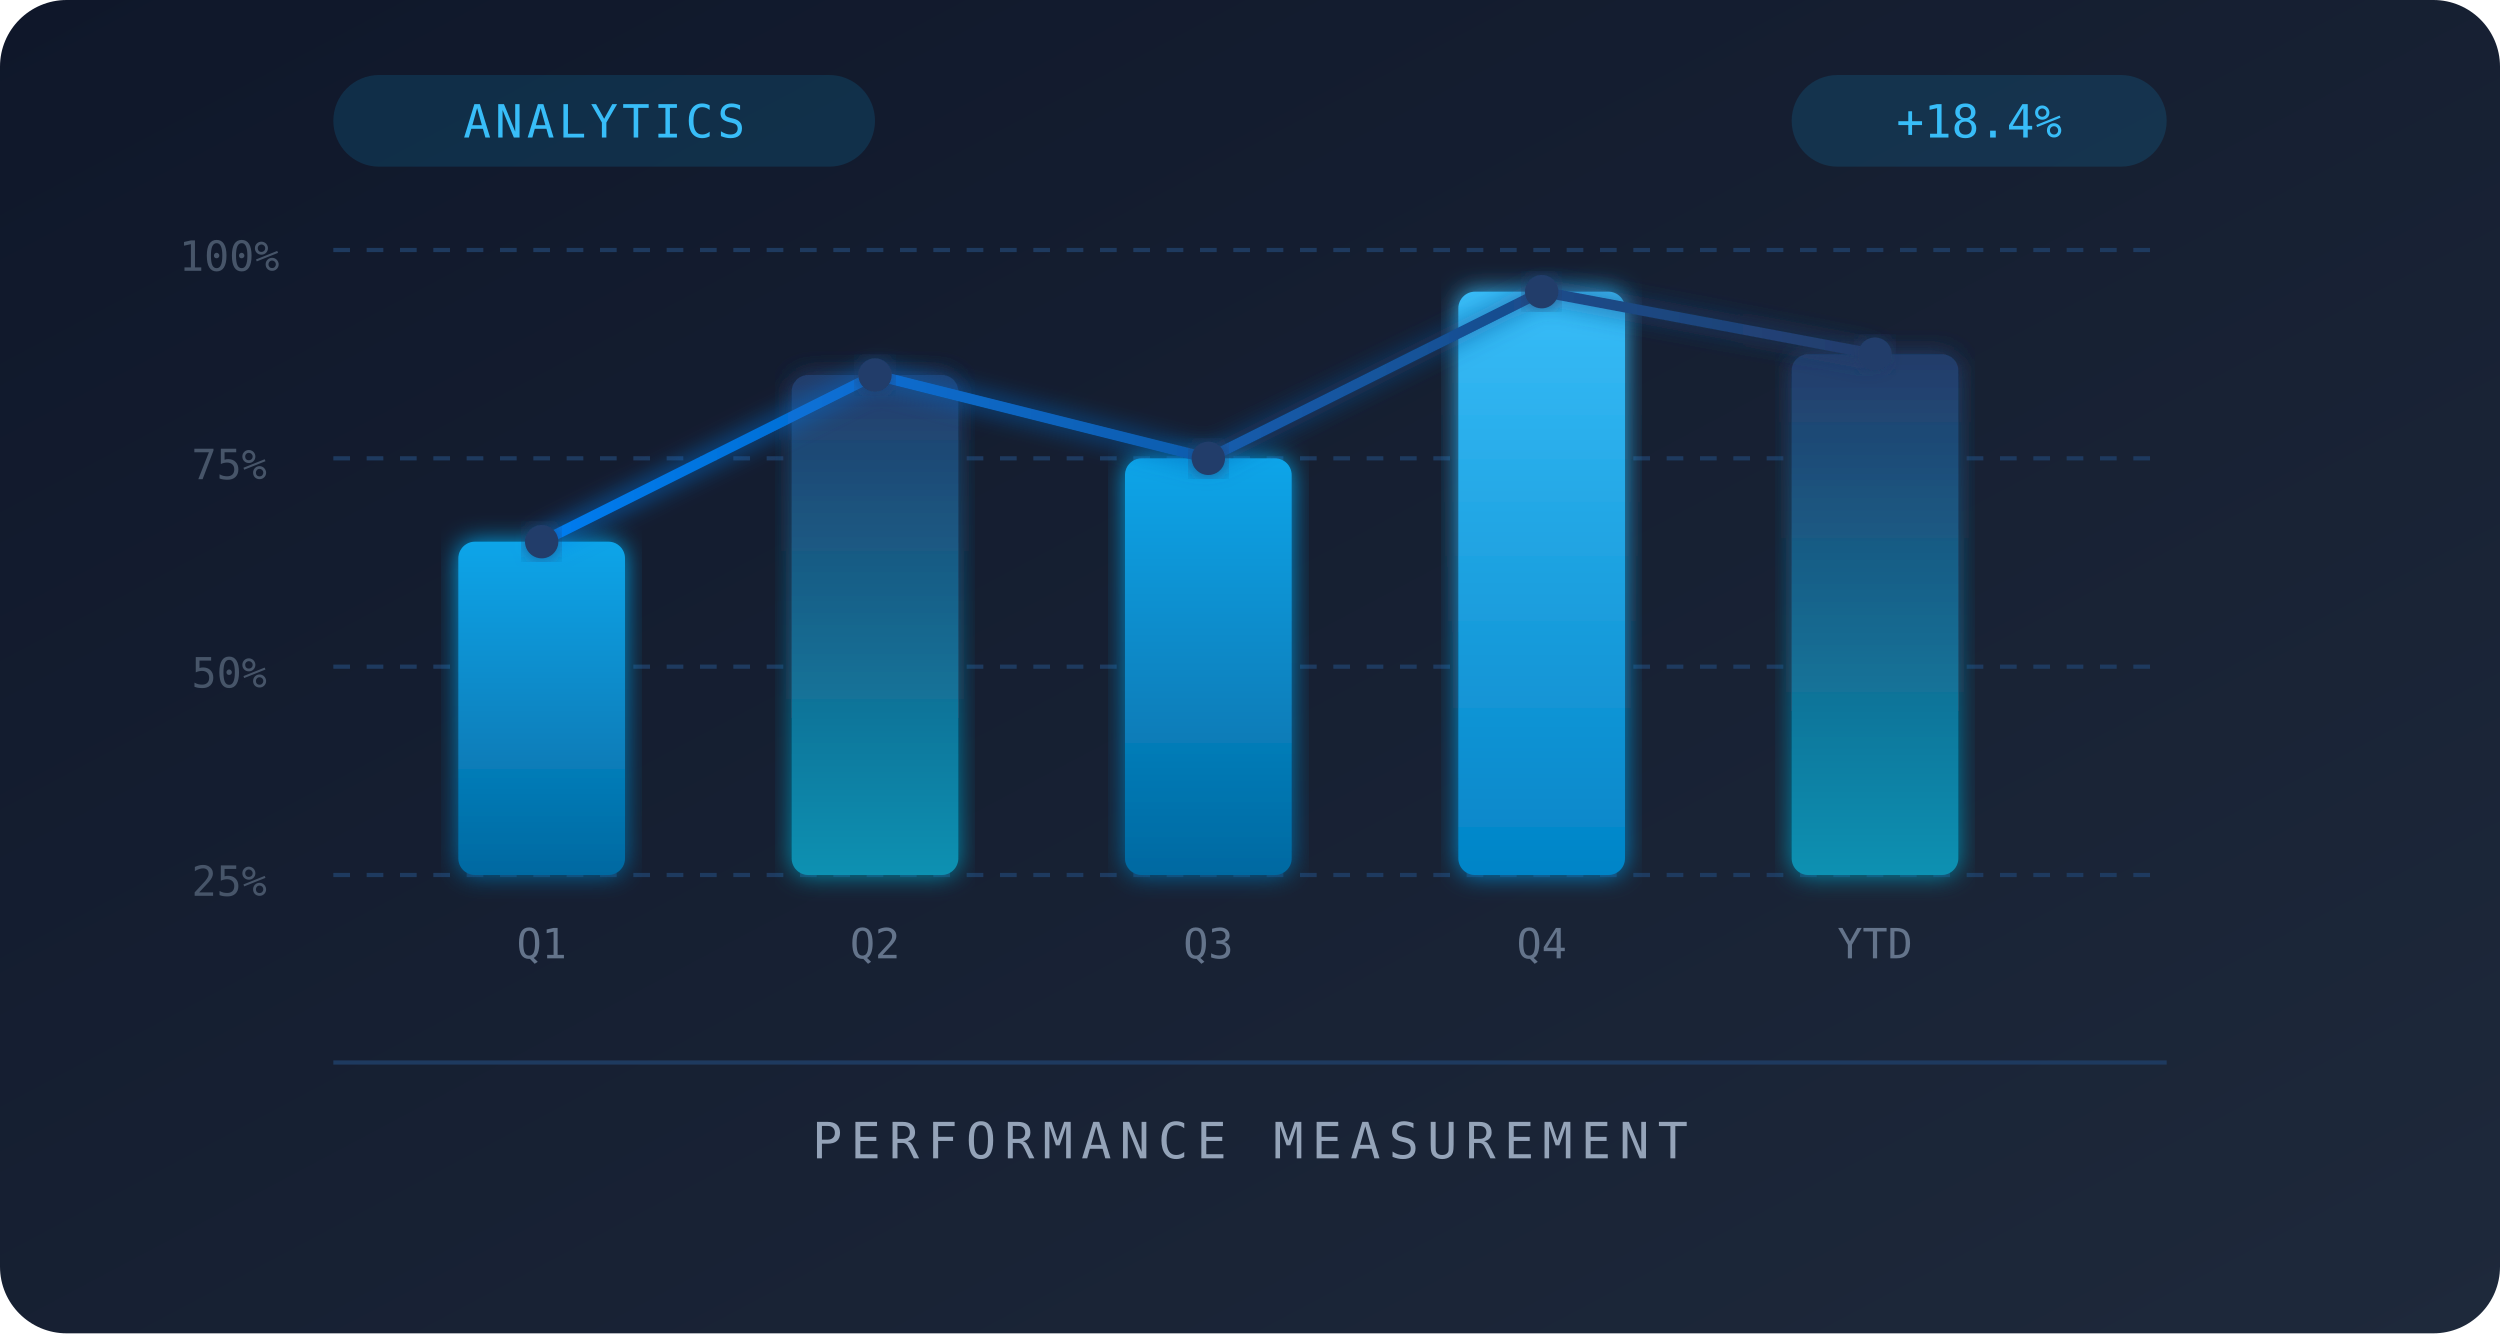
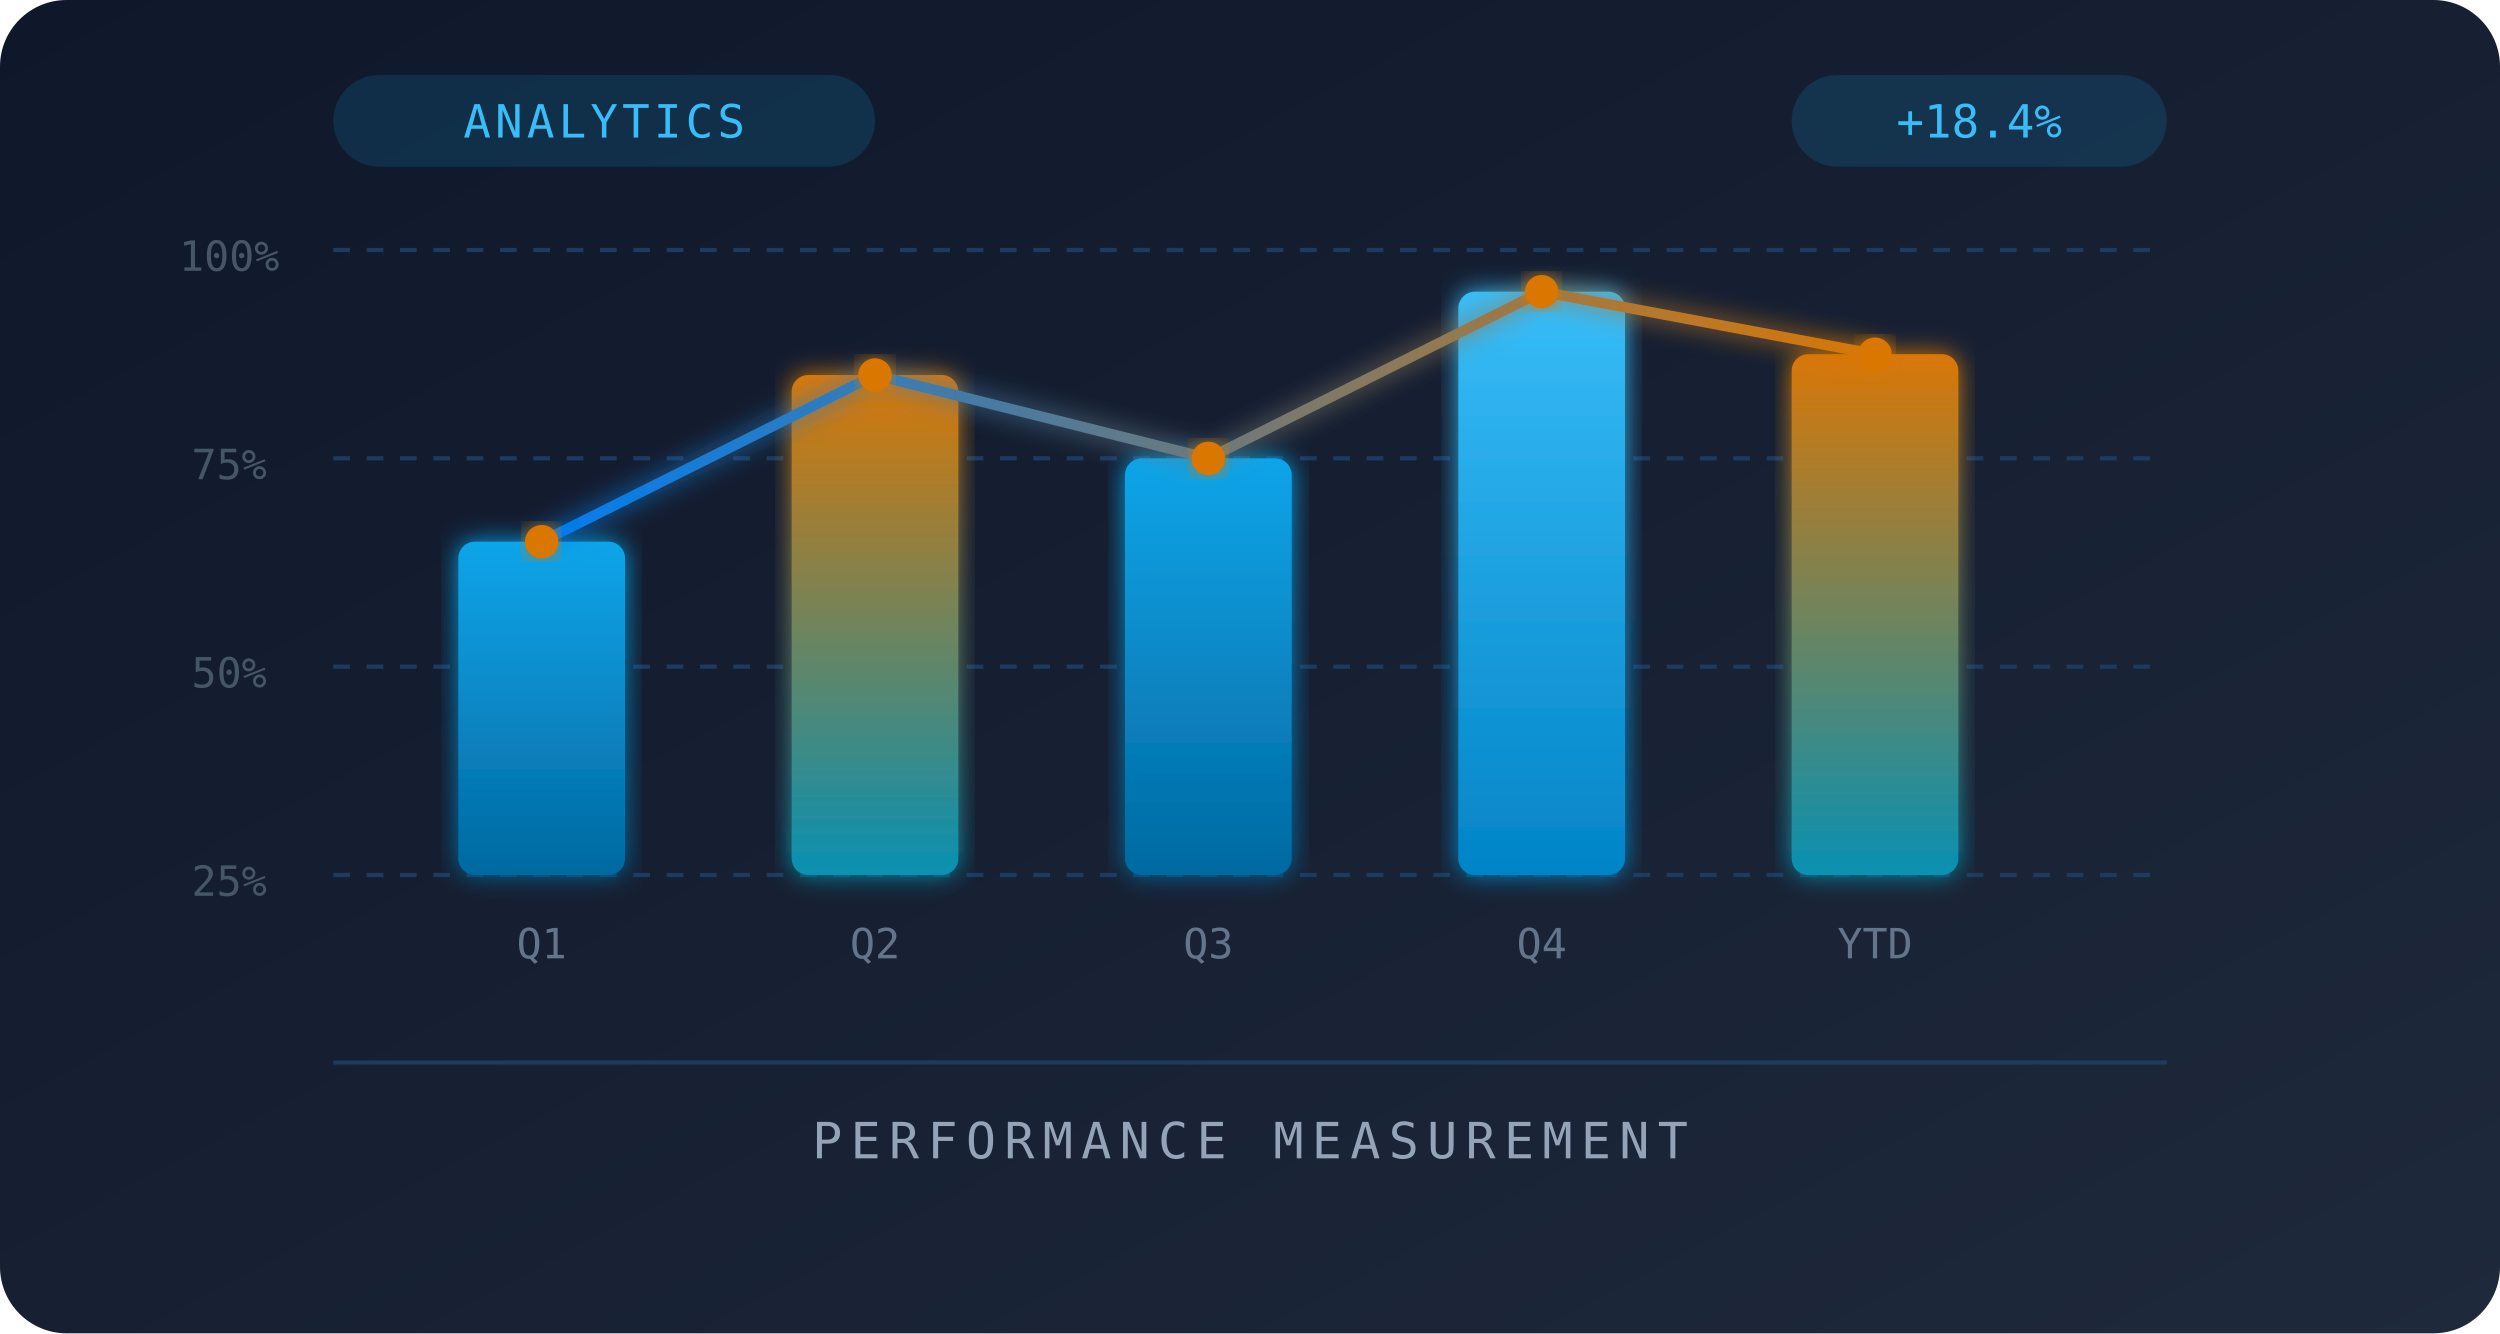
<svg xmlns="http://www.w3.org/2000/svg" width="600" height="320" viewBox="0 0 600 320">
  <defs>
    <linearGradient id="bg1" x1="0%" y1="0%" x2="100%" y2="100%">
      <stop offset="0%" style="stop-color:#0f172a" />
      <stop offset="100%" style="stop-color:#1e293b" />
    </linearGradient>
    <linearGradient id="barGrad1" x1="0%" y1="0%" x2="0%" y2="100%">
      <stop offset="0%" style="stop-color:#0ea5e9" />
      <stop offset="100%" style="stop-color:#0369a1" />
    </linearGradient>
    <linearGradient id="barGrad2" x1="0%" y1="0%" x2="0%" y2="100%">
-       <stop offset="0%" style="stop-color:#233c6a" />
+       <stop offset="0%" style="stop-color:#d97706" />
      <stop offset="100%" style="stop-color:#0891b2" />
    </linearGradient>
    <linearGradient id="barGrad3" x1="0%" y1="0%" x2="0%" y2="100%">
      <stop offset="0%" style="stop-color:#38bdf8" />
      <stop offset="100%" style="stop-color:#0284c7" />
    </linearGradient>
    <linearGradient id="lineGrad" x1="0%" y1="0%" x2="100%" y2="0%">
      <stop offset="0%" style="stop-color:#007CF0" />
-       <stop offset="100%" style="stop-color:#233c6a" />
+       <stop offset="100%" style="stop-color:#d97706" />
    </linearGradient>
    <filter id="glow">
      <feGaussianBlur stdDeviation="3" result="coloredBlur" />
      <feMerge>
        <feMergeNode in="coloredBlur" />
        <feMergeNode in="SourceGraphic" />
      </feMerge>
    </filter>
  </defs>
  <rect width="600" height="320" fill="url(#bg1)" rx="16" />
  <line x1="80" y1="60" x2="520" y2="60" stroke="#1e3a5f" stroke-width="1" stroke-dasharray="4,4" />
  <line x1="80" y1="110" x2="520" y2="110" stroke="#1e3a5f" stroke-width="1" stroke-dasharray="4,4" />
  <line x1="80" y1="160" x2="520" y2="160" stroke="#1e3a5f" stroke-width="1" stroke-dasharray="4,4" />
  <line x1="80" y1="210" x2="520" y2="210" stroke="#1e3a5f" stroke-width="1" stroke-dasharray="4,4" />
  <text x="55" y="65" fill="#475569" font-size="10" font-family="monospace" text-anchor="middle">100%</text>
  <text x="55" y="115" fill="#475569" font-size="10" font-family="monospace" text-anchor="middle">75%</text>
  <text x="55" y="165" fill="#475569" font-size="10" font-family="monospace" text-anchor="middle">50%</text>
  <text x="55" y="215" fill="#475569" font-size="10" font-family="monospace" text-anchor="middle">25%</text>
  <rect x="110" y="130" width="40" height="80" fill="url(#barGrad1)" rx="4" filter="url(#glow)" />
  <rect x="190" y="90" width="40" height="120" fill="url(#barGrad2)" rx="4" filter="url(#glow)" />
  <rect x="270" y="110" width="40" height="100" fill="url(#barGrad1)" rx="4" filter="url(#glow)" />
  <rect x="350" y="70" width="40" height="140" fill="url(#barGrad3)" rx="4" filter="url(#glow)" />
  <rect x="430" y="85" width="40" height="125" fill="url(#barGrad2)" rx="4" filter="url(#glow)" />
  <text x="130" y="230" fill="#64748b" font-size="10" font-family="monospace" text-anchor="middle">Q1</text>
  <text x="210" y="230" fill="#64748b" font-size="10" font-family="monospace" text-anchor="middle">Q2</text>
  <text x="290" y="230" fill="#64748b" font-size="10" font-family="monospace" text-anchor="middle">Q3</text>
  <text x="370" y="230" fill="#64748b" font-size="10" font-family="monospace" text-anchor="middle">Q4</text>
  <text x="450" y="230" fill="#64748b" font-size="10" font-family="monospace" text-anchor="middle">YTD</text>
  <polyline points="130,130 210,90 290,110 370,70 450,85" fill="none" stroke="url(#lineGrad)" stroke-width="2.5" stroke-linecap="round" stroke-linejoin="round" filter="url(#glow)" />
-   <circle cx="130" cy="130" r="4" fill="#233c6a" filter="url(#glow)" />
-   <circle cx="210" cy="90" r="4" fill="#233c6a" filter="url(#glow)" />
-   <circle cx="290" cy="110" r="4" fill="#233c6a" filter="url(#glow)" />
-   <circle cx="370" cy="70" r="4" fill="#233c6a" filter="url(#glow)" />
-   <circle cx="450" cy="85" r="4" fill="#233c6a" filter="url(#glow)" />
+   <circle cx="130" cy="130" r="4" fill="#d97706" filter="url(#glow)" />
+   <circle cx="210" cy="90" r="4" fill="#d97706" filter="url(#glow)" />
+   <circle cx="290" cy="110" r="4" fill="#d97706" filter="url(#glow)" />
+   <circle cx="370" cy="70" r="4" fill="#d97706" filter="url(#glow)" />
+   <circle cx="450" cy="85" r="4" fill="#d97706" filter="url(#glow)" />
  <text x="300" y="278" fill="#94a3b8" font-size="12" font-family="monospace" text-anchor="middle" letter-spacing="2">PERFORMANCE MEASUREMENT</text>
  <line x1="80" y1="255" x2="520" y2="255" stroke="#1e3a5f" stroke-width="1" />
  <rect x="80" y="18" width="130" height="22" rx="11" fill="#0ea5e9" opacity="0.15" />
  <text x="145" y="33" fill="#38bdf8" font-size="11" font-family="monospace" text-anchor="middle" letter-spacing="1">ANALYTICS</text>
  <rect x="430" y="18" width="90" height="22" rx="11" fill="#0ea5e9" opacity="0.15" />
  <text x="475" y="33" fill="#38bdf8" font-size="11" font-family="monospace" text-anchor="middle">+18.4%</text>
</svg>
